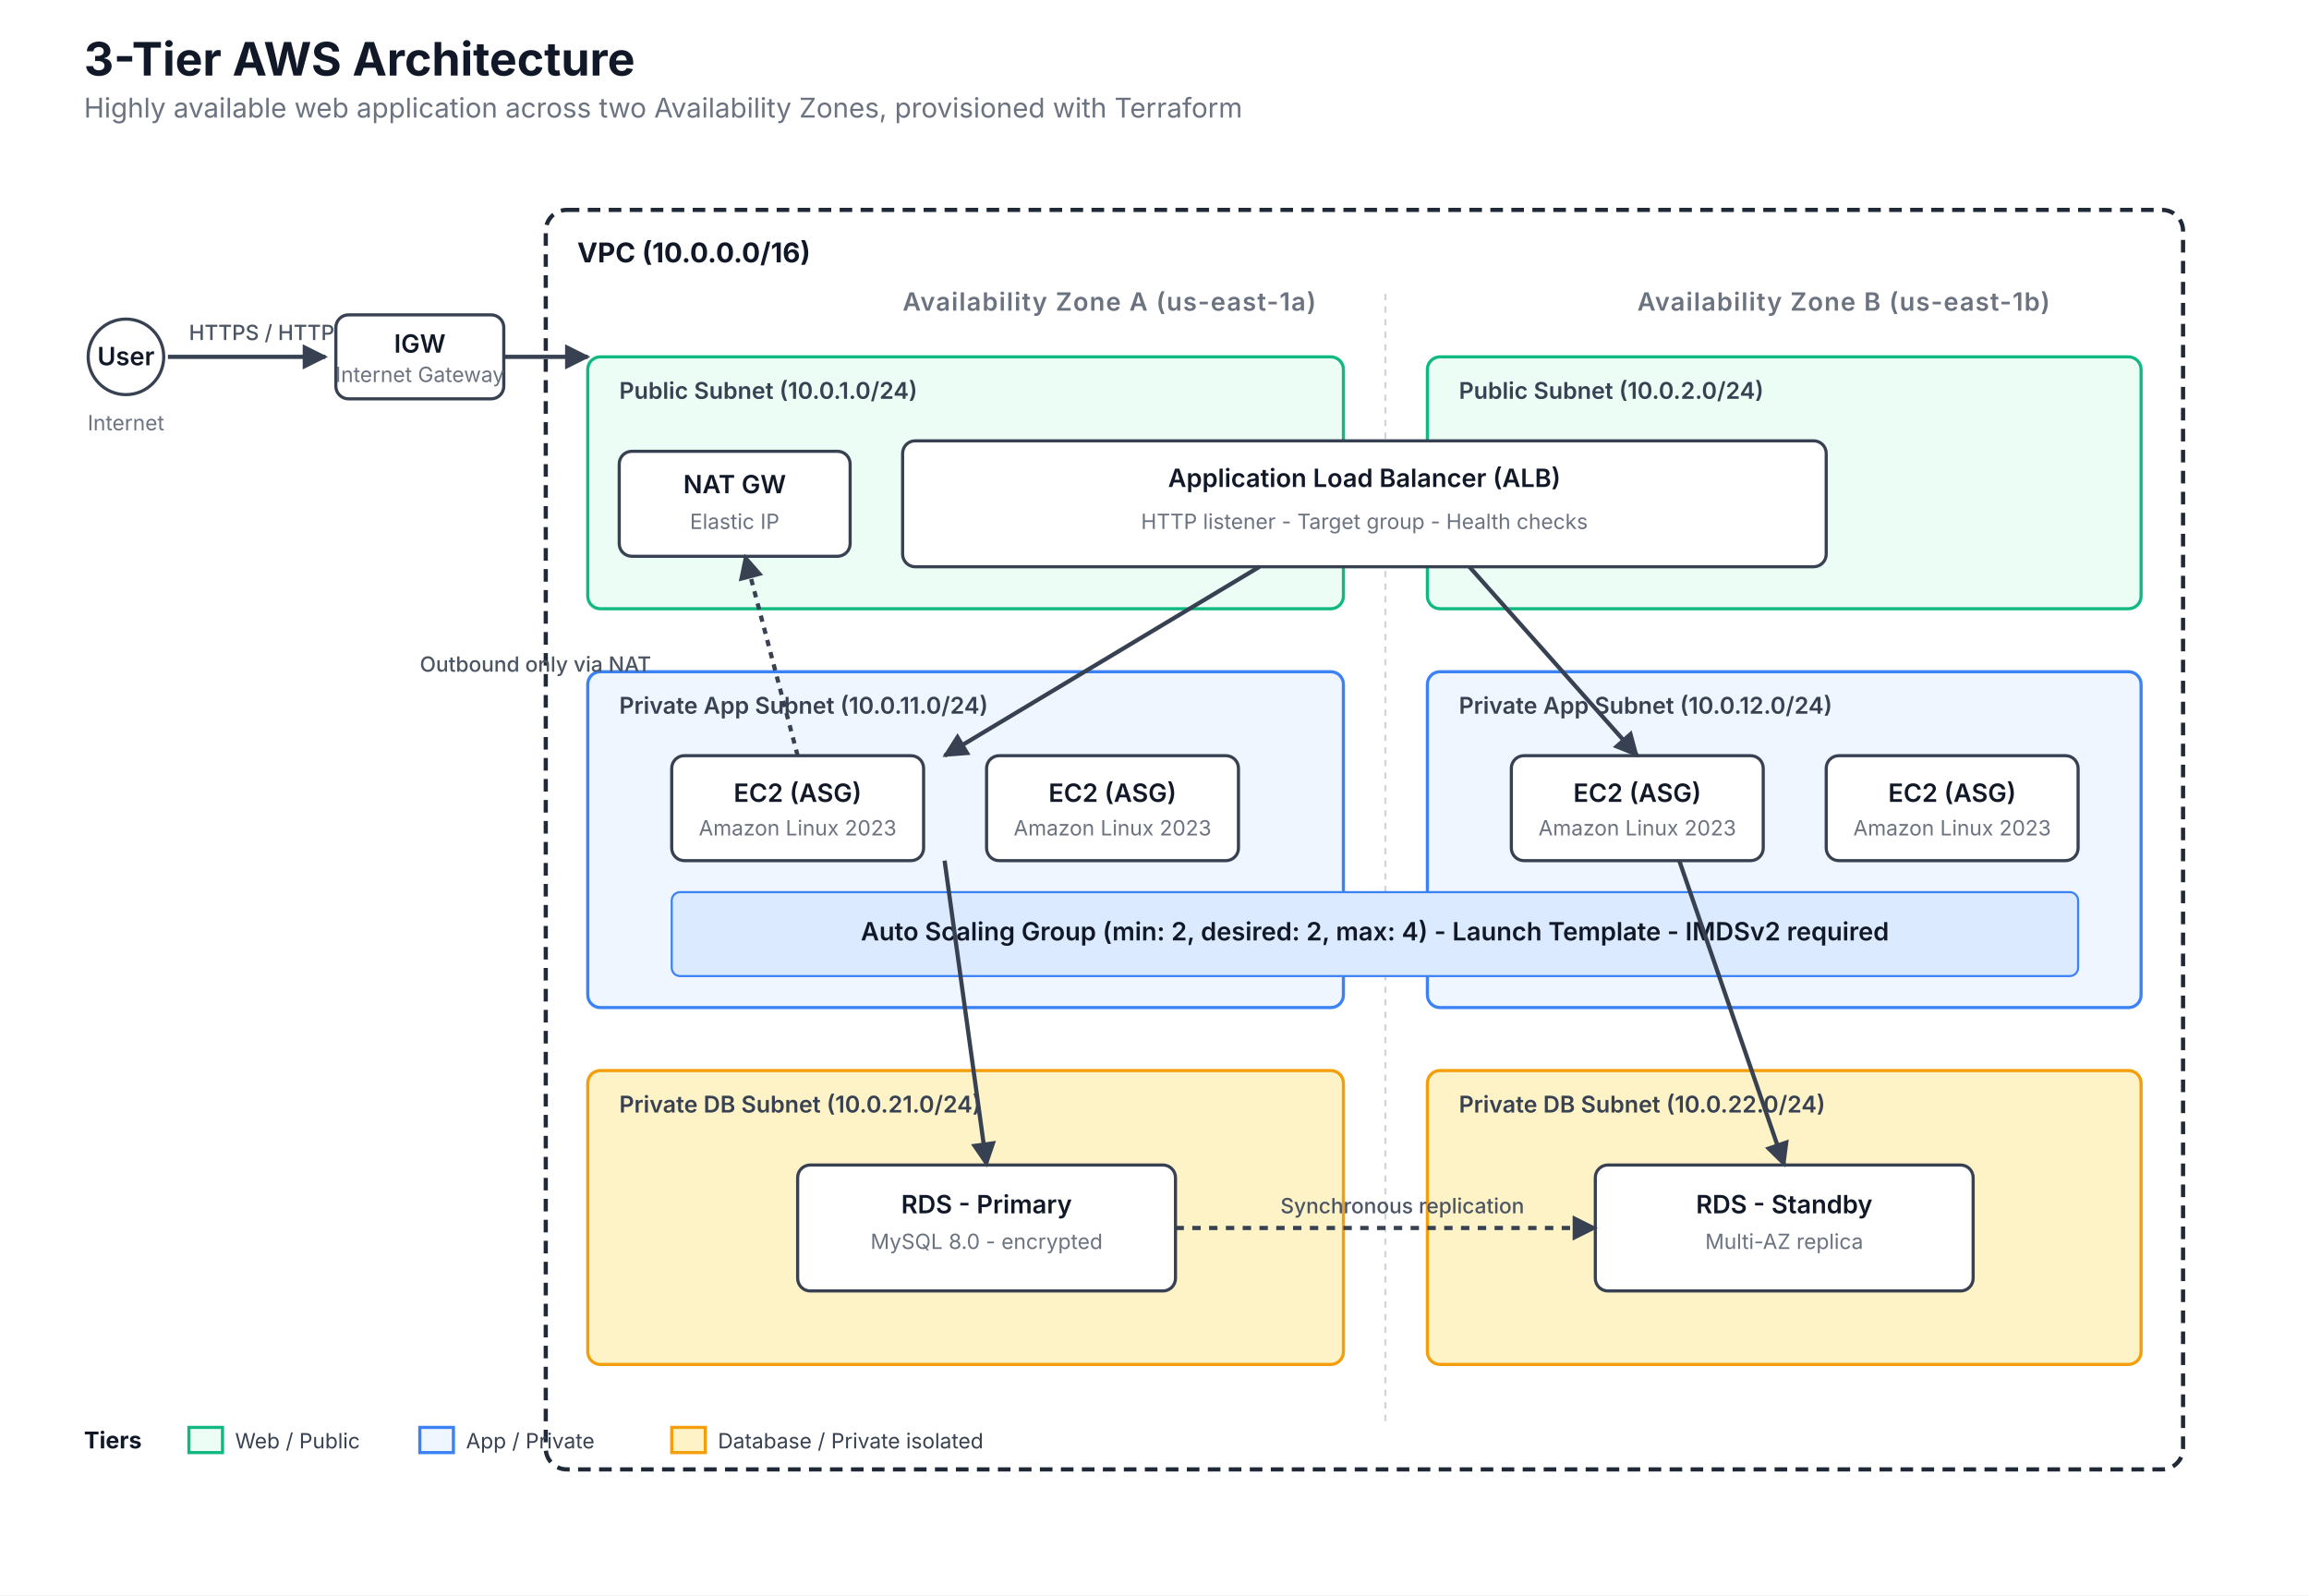
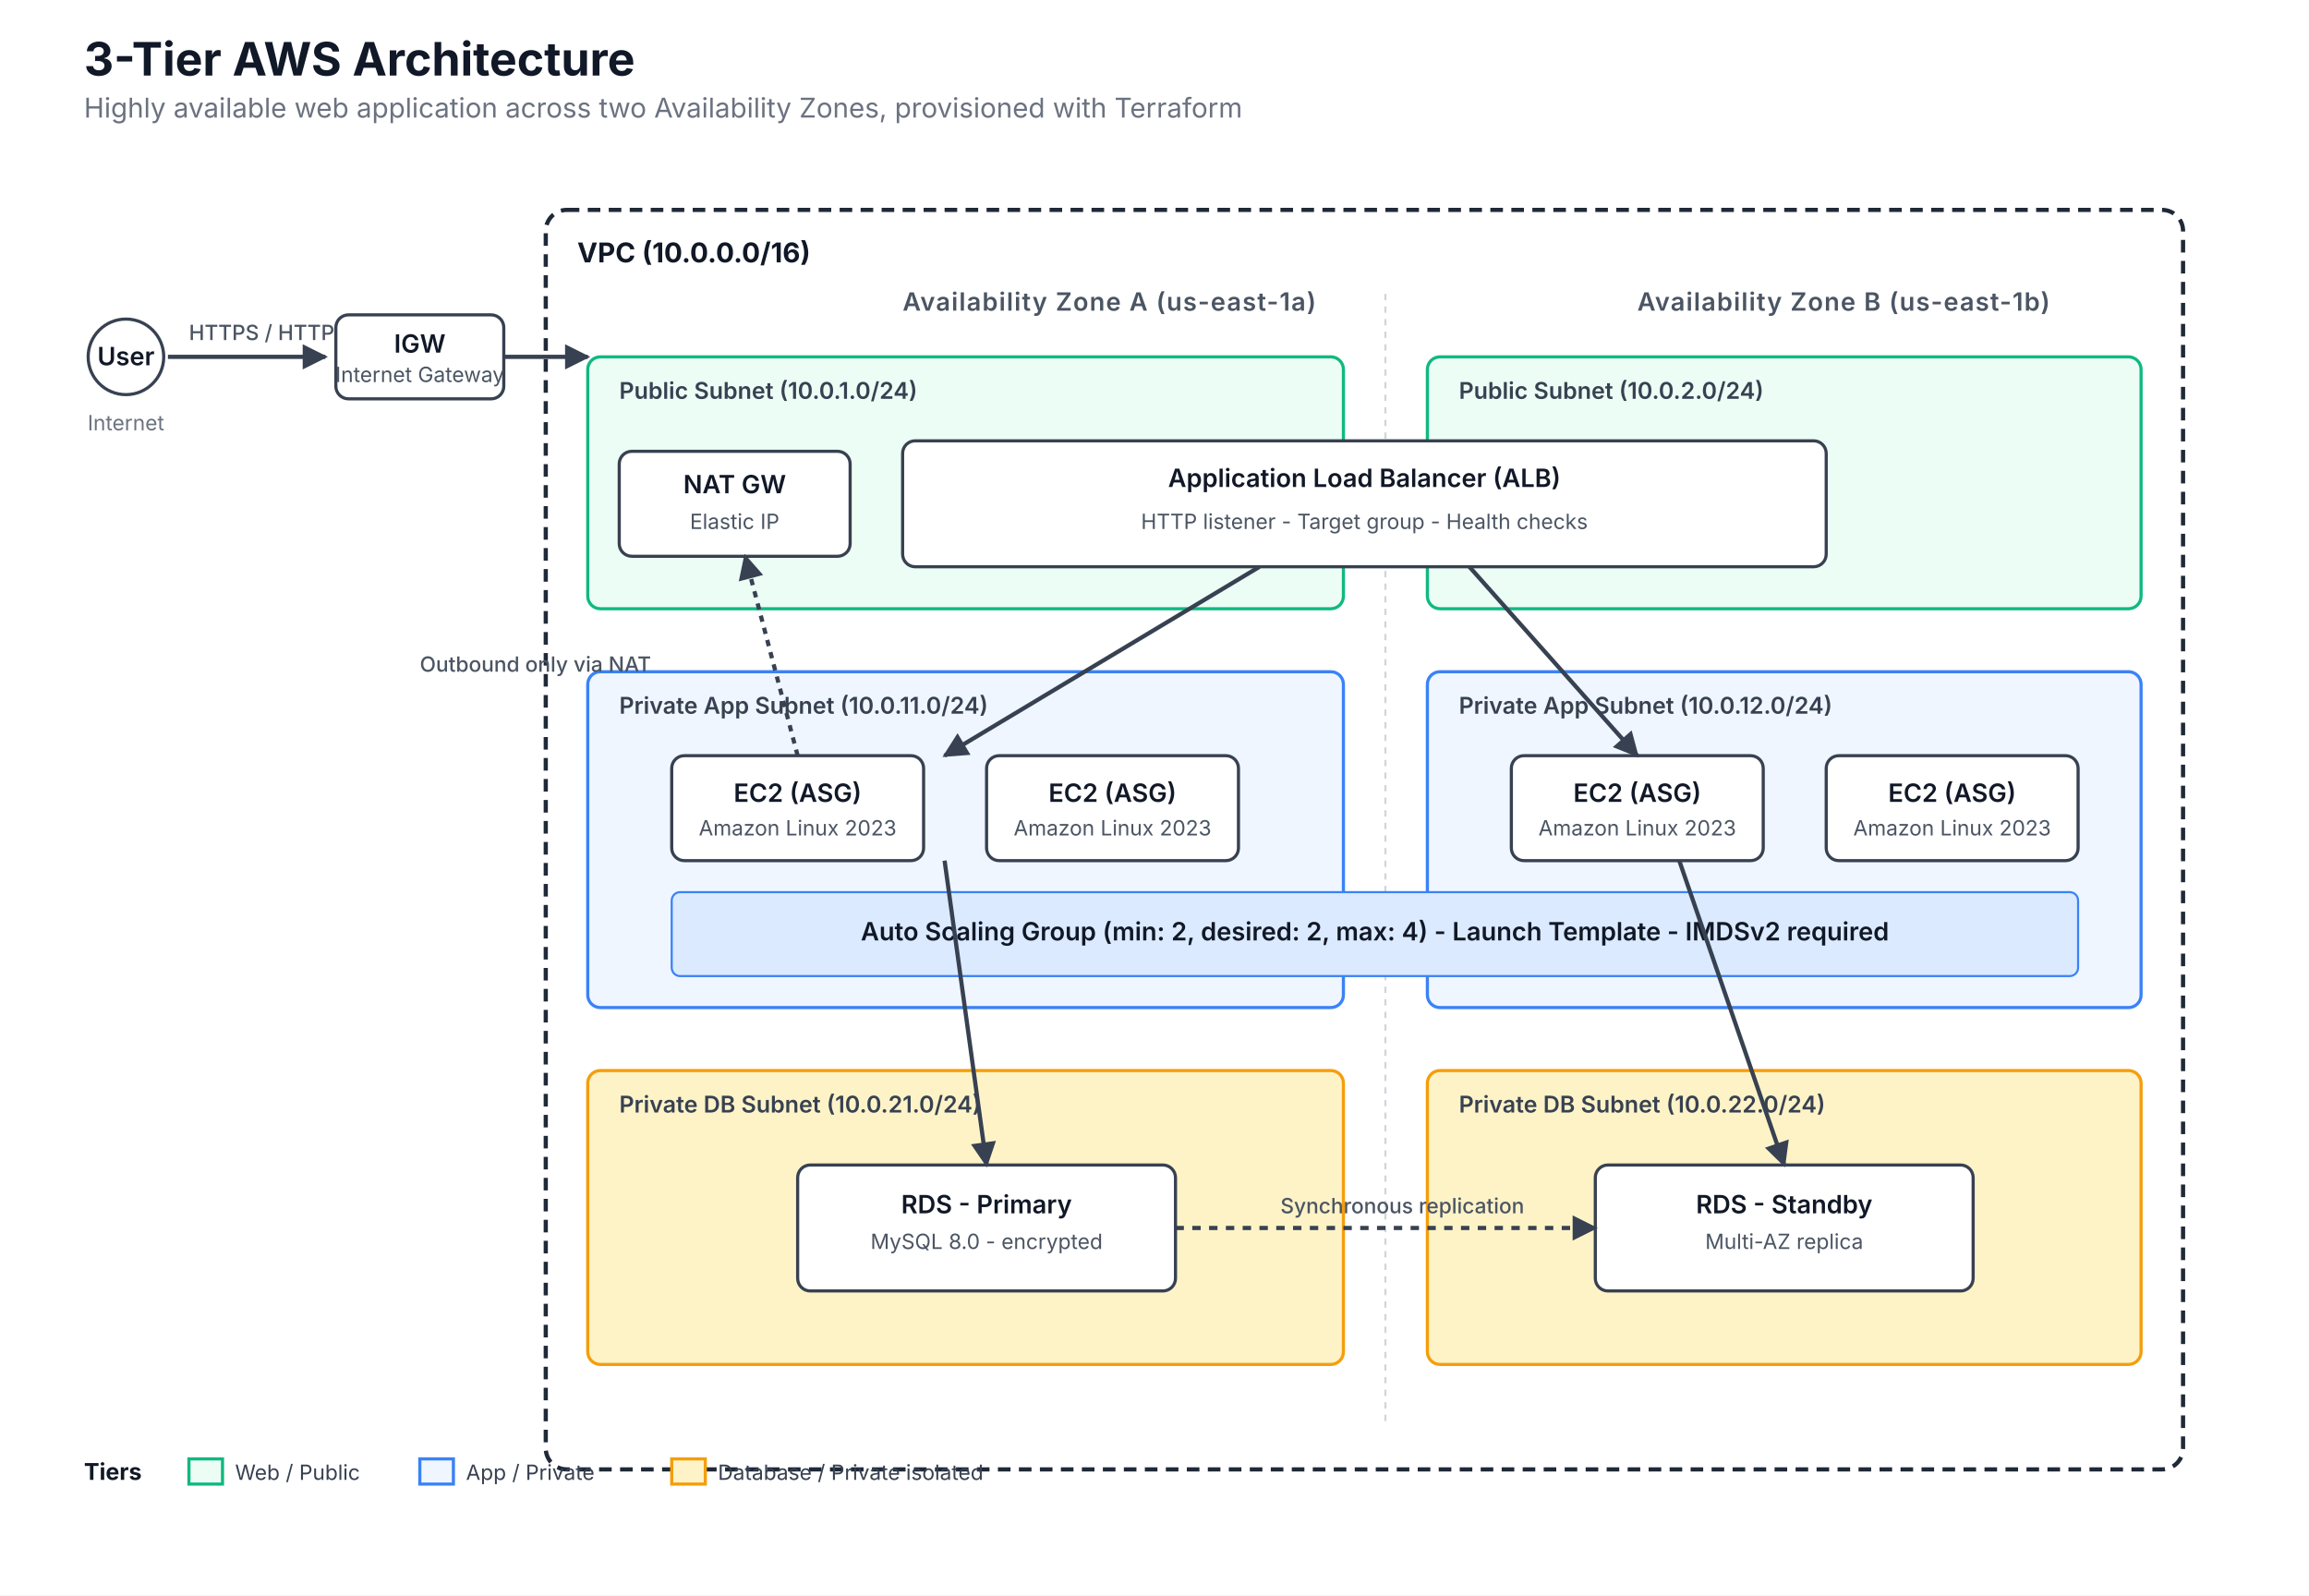
- <svg xmlns="http://www.w3.org/2000/svg" viewBox="0 0 1100 760" font-family="Inter, Arial, sans-serif">
-   <rect width="100%" height="100%" fill="#ffffff" />
+ <svg xmlns="http://www.w3.org/2000/svg" viewBox="0 0 1100 760" font-family="Inter, Arial, sans-serif" style="background-color: #ffffff;">
+   <rect x="0" y="0" width="1100" height="760" fill="#ffffff" />
  <defs>
    <marker id="arrow" viewBox="0 0 10 10" refX="9" refY="5" markerWidth="6" markerHeight="6" orient="auto-start-reverse">
      <path d="M0,0 L10,5 L0,10 z" fill="#374151" />
    </marker>
-     <style>
-       .title { font-size: 22px; font-weight: 700; fill: #111827; }
-       .subtitle { font-size: 13px; fill: #6b7280; }
-       .vpc { fill: none; stroke: #1f2937; stroke-width: 2; stroke-dasharray: 6 4; }
-       .az-label { font-size: 12px; font-weight: 600; fill: #6b7280; letter-spacing: 0.5px; }
-       .subnet-public { fill: #ecfdf5; stroke: #10b981; stroke-width: 1.5; }
-       .subnet-app { fill: #eff6ff; stroke: #3b82f6; stroke-width: 1.5; }
-       .subnet-db { fill: #fef3c7; stroke: #f59e0b; stroke-width: 1.5; }
-       .subnet-label { font-size: 11px; font-weight: 600; fill: #374151; }
-       .component { fill: #ffffff; stroke: #374151; stroke-width: 1.5; rx: 6; }
-       .component-label { font-size: 12px; font-weight: 600; fill: #111827; text-anchor: middle; }
-       .component-sub { font-size: 10px; fill: #6b7280; text-anchor: middle; }
-       .flow { stroke: #374151; stroke-width: 2; fill: none; }
-       .flow-label { font-size: 10px; fill: #4b5563; font-weight: 500; }
-       .legend-title { font-size: 11px; font-weight: 700; fill: #111827; }
-       .legend-text { font-size: 10px; fill: #374151; }
-     </style>
  </defs>
-   <text x="40" y="36" class="title">3-Tier AWS Architecture</text>
-   <text x="40" y="56" class="subtitle">Highly available web application across two Availability Zones, provisioned with Terraform</text>
-   <g transform="translate(40,150)">
-     <circle cx="20" cy="20" r="18" fill="#ffffff" stroke="#374151" stroke-width="1.5" />
-     <text x="20" y="24" class="component-label">User</text>
-     <text x="20" y="55" class="component-sub">Internet</text>
-   </g>
-   <line x1="80" y1="170" x2="155" y2="170" class="flow" marker-end="url(#arrow)" />
-   <text x="90" y="162" class="flow-label">HTTPS / HTTP</text>
-   <g transform="translate(160,150)">
-     <rect width="80" height="40" class="component" />
-     <text x="40" y="18" class="component-label">IGW</text>
-     <text x="40" y="32" class="component-sub">Internet Gateway</text>
-   </g>
-   <rect x="260" y="100" width="780" height="600" class="vpc" rx="10" />
+   <text x="40" y="36" font-size="22" font-weight="700" fill="#111827">3-Tier AWS Architecture</text>
+   <text x="40" y="56" font-size="13" fill="#6b7280">Highly available web application across two Availability Zones, provisioned with Terraform</text>
+   <circle cx="60" cy="170" r="18" fill="#ffffff" stroke="#374151" stroke-width="1.5" />
+   <text x="60" y="174" font-size="12" font-weight="600" fill="#111827" text-anchor="middle">User</text>
+   <text x="60" y="205" font-size="10" fill="#6b7280" text-anchor="middle">Internet</text>
+   <line x1="80" y1="170" x2="155" y2="170" stroke="#374151" stroke-width="2" marker-end="url(#arrow)" />
+   <text x="90" y="162" font-size="10" fill="#4b5563" font-weight="500">HTTPS / HTTP</text>
+   <rect x="160" y="150" width="80" height="40" fill="#ffffff" stroke="#374151" stroke-width="1.5" rx="6" />
+   <text x="200" y="168" font-size="12" font-weight="600" fill="#111827" text-anchor="middle">IGW</text>
+   <text x="200" y="182" font-size="10" fill="#4b5563" text-anchor="middle">Internet Gateway</text>
+   <rect x="260" y="100" width="780" height="600" fill="none" stroke="#1f2937" stroke-width="2" stroke-dasharray="6 4" rx="10" />
  <text x="275" y="125" font-size="13" font-weight="700" fill="#111827">VPC  (10.0.0.0/16)</text>
  <line x1="660" y1="140" x2="660" y2="680" stroke="#d1d5db" stroke-width="1" stroke-dasharray="3 3" />
-   <text x="430" y="148" class="az-label">Availability Zone A  (us-east-1a)</text>
-   <text x="780" y="148" class="az-label">Availability Zone B  (us-east-1b)</text>
-   <rect x="280" y="170" width="360" height="120" class="subnet-public" rx="6" />
-   <text x="295" y="190" class="subnet-label">Public Subnet  (10.0.1.0/24)</text>
-   <rect x="680" y="170" width="340" height="120" class="subnet-public" rx="6" />
-   <text x="695" y="190" class="subnet-label">Public Subnet  (10.0.2.0/24)</text>
-   <rect x="430" y="210" width="440" height="60" class="component" />
-   <text x="650" y="232" class="component-label">Application Load Balancer (ALB)</text>
-   <text x="650" y="252" class="component-sub">HTTP listener  -  Target group  -  Health checks</text>
-   <rect x="295" y="215" width="110" height="50" class="component" />
-   <text x="350" y="235" class="component-label">NAT GW</text>
-   <text x="350" y="252" class="component-sub">Elastic IP</text>
-   <line x1="240" y1="170" x2="280" y2="170" class="flow" marker-end="url(#arrow)" />
-   <rect x="280" y="320" width="360" height="160" class="subnet-app" rx="6" />
-   <text x="295" y="340" class="subnet-label">Private App Subnet  (10.0.11.0/24)</text>
-   <rect x="680" y="320" width="340" height="160" class="subnet-app" rx="6" />
-   <text x="695" y="340" class="subnet-label">Private App Subnet  (10.0.12.0/24)</text>
-   <rect x="320" y="360" width="120" height="50" class="component" />
-   <text x="380" y="382" class="component-label">EC2 (ASG)</text>
-   <text x="380" y="398" class="component-sub">Amazon Linux 2023</text>
-   <rect x="470" y="360" width="120" height="50" class="component" />
-   <text x="530" y="382" class="component-label">EC2 (ASG)</text>
-   <text x="530" y="398" class="component-sub">Amazon Linux 2023</text>
-   <rect x="720" y="360" width="120" height="50" class="component" />
-   <text x="780" y="382" class="component-label">EC2 (ASG)</text>
-   <text x="780" y="398" class="component-sub">Amazon Linux 2023</text>
-   <rect x="870" y="360" width="120" height="50" class="component" />
-   <text x="930" y="382" class="component-label">EC2 (ASG)</text>
-   <text x="930" y="398" class="component-sub">Amazon Linux 2023</text>
+   <text x="430" y="148" font-size="12" font-weight="600" fill="#4b5563" letter-spacing="0.5">Availability Zone A  (us-east-1a)</text>
+   <text x="780" y="148" font-size="12" font-weight="600" fill="#4b5563" letter-spacing="0.5">Availability Zone B  (us-east-1b)</text>
+   <rect x="280" y="170" width="360" height="120" fill="#ecfdf5" stroke="#10b981" stroke-width="1.5" rx="6" />
+   <text x="295" y="190" font-size="11" font-weight="600" fill="#374151">Public Subnet  (10.0.1.0/24)</text>
+   <rect x="680" y="170" width="340" height="120" fill="#ecfdf5" stroke="#10b981" stroke-width="1.5" rx="6" />
+   <text x="695" y="190" font-size="11" font-weight="600" fill="#374151">Public Subnet  (10.0.2.0/24)</text>
+   <rect x="430" y="210" width="440" height="60" fill="#ffffff" stroke="#374151" stroke-width="1.5" rx="6" />
+   <text x="650" y="232" font-size="12" font-weight="600" fill="#111827" text-anchor="middle">Application Load Balancer (ALB)</text>
+   <text x="650" y="252" font-size="10" fill="#4b5563" text-anchor="middle">HTTP listener  -  Target group  -  Health checks</text>
+   <rect x="295" y="215" width="110" height="50" fill="#ffffff" stroke="#374151" stroke-width="1.5" rx="6" />
+   <text x="350" y="235" font-size="12" font-weight="600" fill="#111827" text-anchor="middle">NAT GW</text>
+   <text x="350" y="252" font-size="10" fill="#4b5563" text-anchor="middle">Elastic IP</text>
+   <line x1="240" y1="170" x2="280" y2="170" stroke="#374151" stroke-width="2" marker-end="url(#arrow)" />
+   <rect x="280" y="320" width="360" height="160" fill="#eff6ff" stroke="#3b82f6" stroke-width="1.5" rx="6" />
+   <text x="295" y="340" font-size="11" font-weight="600" fill="#374151">Private App Subnet  (10.0.11.0/24)</text>
+   <rect x="680" y="320" width="340" height="160" fill="#eff6ff" stroke="#3b82f6" stroke-width="1.5" rx="6" />
+   <text x="695" y="340" font-size="11" font-weight="600" fill="#374151">Private App Subnet  (10.0.12.0/24)</text>
+   <rect x="320" y="360" width="120" height="50" fill="#ffffff" stroke="#374151" stroke-width="1.5" rx="6" />
+   <text x="380" y="382" font-size="12" font-weight="600" fill="#111827" text-anchor="middle">EC2 (ASG)</text>
+   <text x="380" y="398" font-size="10" fill="#4b5563" text-anchor="middle">Amazon Linux 2023</text>
+   <rect x="470" y="360" width="120" height="50" fill="#ffffff" stroke="#374151" stroke-width="1.5" rx="6" />
+   <text x="530" y="382" font-size="12" font-weight="600" fill="#111827" text-anchor="middle">EC2 (ASG)</text>
+   <text x="530" y="398" font-size="10" fill="#4b5563" text-anchor="middle">Amazon Linux 2023</text>
+   <rect x="720" y="360" width="120" height="50" fill="#ffffff" stroke="#374151" stroke-width="1.5" rx="6" />
+   <text x="780" y="382" font-size="12" font-weight="600" fill="#111827" text-anchor="middle">EC2 (ASG)</text>
+   <text x="780" y="398" font-size="10" fill="#4b5563" text-anchor="middle">Amazon Linux 2023</text>
+   <rect x="870" y="360" width="120" height="50" fill="#ffffff" stroke="#374151" stroke-width="1.5" rx="6" />
+   <text x="930" y="382" font-size="12" font-weight="600" fill="#111827" text-anchor="middle">EC2 (ASG)</text>
+   <text x="930" y="398" font-size="10" fill="#4b5563" text-anchor="middle">Amazon Linux 2023</text>
  <rect x="320" y="425" width="670" height="40" fill="#dbeafe" stroke="#3b82f6" stroke-width="1" rx="4" />
-   <text x="655" y="448" class="component-label" font-size="12">Auto Scaling Group  (min: 2, desired: 2, max: 4)  -  Launch Template  -  IMDSv2 required</text>
-   <rect x="280" y="510" width="360" height="140" class="subnet-db" rx="6" />
-   <text x="295" y="530" class="subnet-label">Private DB Subnet  (10.0.21.0/24)</text>
-   <rect x="680" y="510" width="340" height="140" class="subnet-db" rx="6" />
-   <text x="695" y="530" class="subnet-label">Private DB Subnet  (10.0.22.0/24)</text>
-   <rect x="380" y="555" width="180" height="60" class="component" />
-   <text x="470" y="578" class="component-label">RDS  -  Primary</text>
-   <text x="470" y="595" class="component-sub">MySQL 8.0  -  encrypted</text>
-   <rect x="760" y="555" width="180" height="60" class="component" />
-   <text x="850" y="578" class="component-label">RDS  -  Standby</text>
-   <text x="850" y="595" class="component-sub">Multi-AZ replica</text>
-   <line x1="560" y1="585" x2="760" y2="585" class="flow" stroke-dasharray="4 4" marker-end="url(#arrow)" />
-   <text x="610" y="578" class="flow-label">Synchronous replication</text>
-   <line x1="600" y1="270" x2="450" y2="360" class="flow" marker-end="url(#arrow)" />
-   <line x1="700" y1="270" x2="780" y2="360" class="flow" marker-end="url(#arrow)" />
-   <line x1="450" y1="410" x2="470" y2="555" class="flow" marker-end="url(#arrow)" />
-   <line x1="800" y1="410" x2="850" y2="555" class="flow" marker-end="url(#arrow)" />
-   <line x1="380" y1="360" x2="355" y2="265" class="flow" stroke-dasharray="3 3" marker-end="url(#arrow)" />
-   <text x="200" y="320" class="flow-label">Outbound only via NAT</text>
-   <g transform="translate(40,690)">
-     <text x="0" y="0" class="legend-title">Tiers</text>
-     <rect x="50" y="-10" width="16" height="12" class="subnet-public" />
-     <text x="72" y="0" class="legend-text">Web / Public</text>
-     <rect x="160" y="-10" width="16" height="12" class="subnet-app" />
-     <text x="182" y="0" class="legend-text">App / Private</text>
-     <rect x="280" y="-10" width="16" height="12" class="subnet-db" />
-     <text x="302" y="-0" class="legend-text">Database / Private isolated</text>
-   </g>
+   <text x="655" y="448" font-size="12" font-weight="600" fill="#111827" text-anchor="middle">Auto Scaling Group  (min: 2, desired: 2, max: 4)  -  Launch Template  -  IMDSv2 required</text>
+   <rect x="280" y="510" width="360" height="140" fill="#fef3c7" stroke="#f59e0b" stroke-width="1.5" rx="6" />
+   <text x="295" y="530" font-size="11" font-weight="600" fill="#374151">Private DB Subnet  (10.0.21.0/24)</text>
+   <rect x="680" y="510" width="340" height="140" fill="#fef3c7" stroke="#f59e0b" stroke-width="1.5" rx="6" />
+   <text x="695" y="530" font-size="11" font-weight="600" fill="#374151">Private DB Subnet  (10.0.22.0/24)</text>
+   <rect x="380" y="555" width="180" height="60" fill="#ffffff" stroke="#374151" stroke-width="1.5" rx="6" />
+   <text x="470" y="578" font-size="12" font-weight="600" fill="#111827" text-anchor="middle">RDS  -  Primary</text>
+   <text x="470" y="595" font-size="10" fill="#4b5563" text-anchor="middle">MySQL 8.0  -  encrypted</text>
+   <rect x="760" y="555" width="180" height="60" fill="#ffffff" stroke="#374151" stroke-width="1.5" rx="6" />
+   <text x="850" y="578" font-size="12" font-weight="600" fill="#111827" text-anchor="middle">RDS  -  Standby</text>
+   <text x="850" y="595" font-size="10" fill="#4b5563" text-anchor="middle">Multi-AZ replica</text>
+   <line x1="560" y1="585" x2="760" y2="585" stroke="#374151" stroke-width="2" stroke-dasharray="4 4" marker-end="url(#arrow)" />
+   <text x="610" y="578" font-size="10" fill="#4b5563" font-weight="500">Synchronous replication</text>
+   <line x1="600" y1="270" x2="450" y2="360" stroke="#374151" stroke-width="2" marker-end="url(#arrow)" />
+   <line x1="700" y1="270" x2="780" y2="360" stroke="#374151" stroke-width="2" marker-end="url(#arrow)" />
+   <line x1="450" y1="410" x2="470" y2="555" stroke="#374151" stroke-width="2" marker-end="url(#arrow)" />
+   <line x1="800" y1="410" x2="850" y2="555" stroke="#374151" stroke-width="2" marker-end="url(#arrow)" />
+   <line x1="380" y1="360" x2="355" y2="265" stroke="#374151" stroke-width="2" stroke-dasharray="3 3" marker-end="url(#arrow)" />
+   <text x="200" y="320" font-size="10" fill="#4b5563" font-weight="500">Outbound only via NAT</text>
+   <text x="40" y="705" font-size="11" font-weight="700" fill="#111827">Tiers</text>
+   <rect x="90" y="695" width="16" height="12" fill="#ecfdf5" stroke="#10b981" stroke-width="1.5" />
+   <text x="112" y="705" font-size="10" fill="#374151">Web / Public</text>
+   <rect x="200" y="695" width="16" height="12" fill="#eff6ff" stroke="#3b82f6" stroke-width="1.5" />
+   <text x="222" y="705" font-size="10" fill="#374151">App / Private</text>
+   <rect x="320" y="695" width="16" height="12" fill="#fef3c7" stroke="#f59e0b" stroke-width="1.5" />
+   <text x="342" y="705" font-size="10" fill="#374151">Database / Private isolated</text>
</svg>
